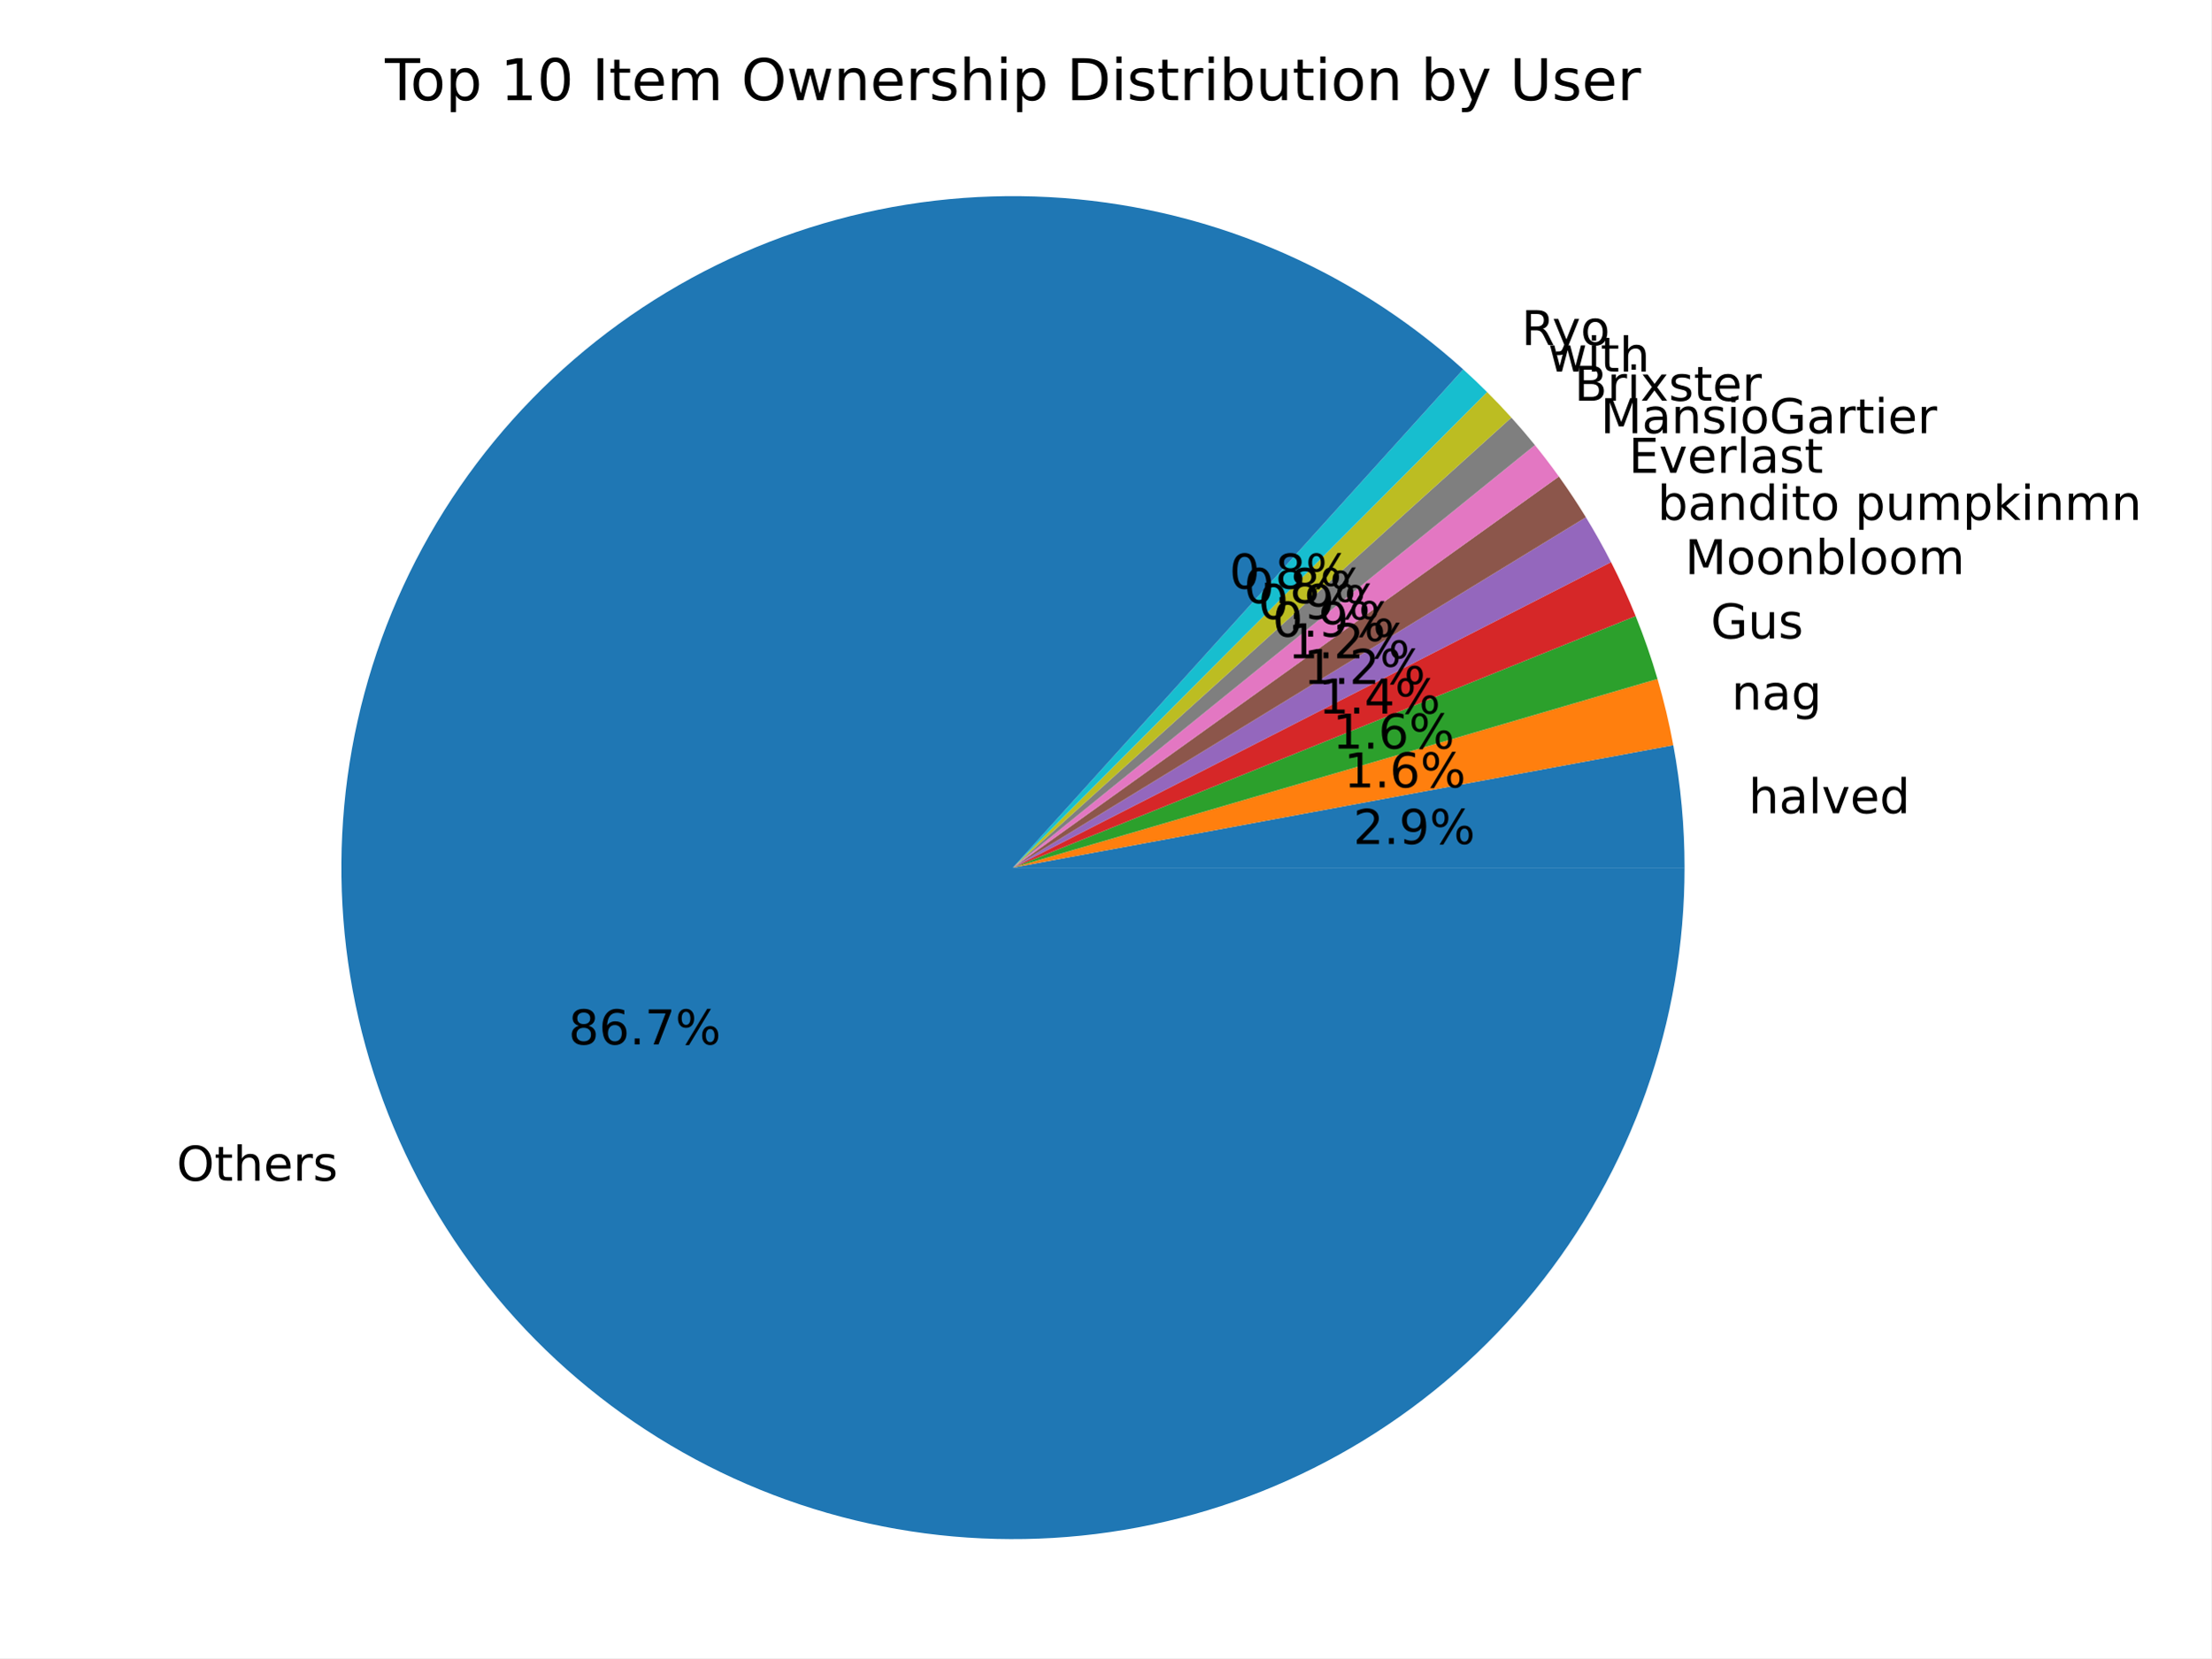
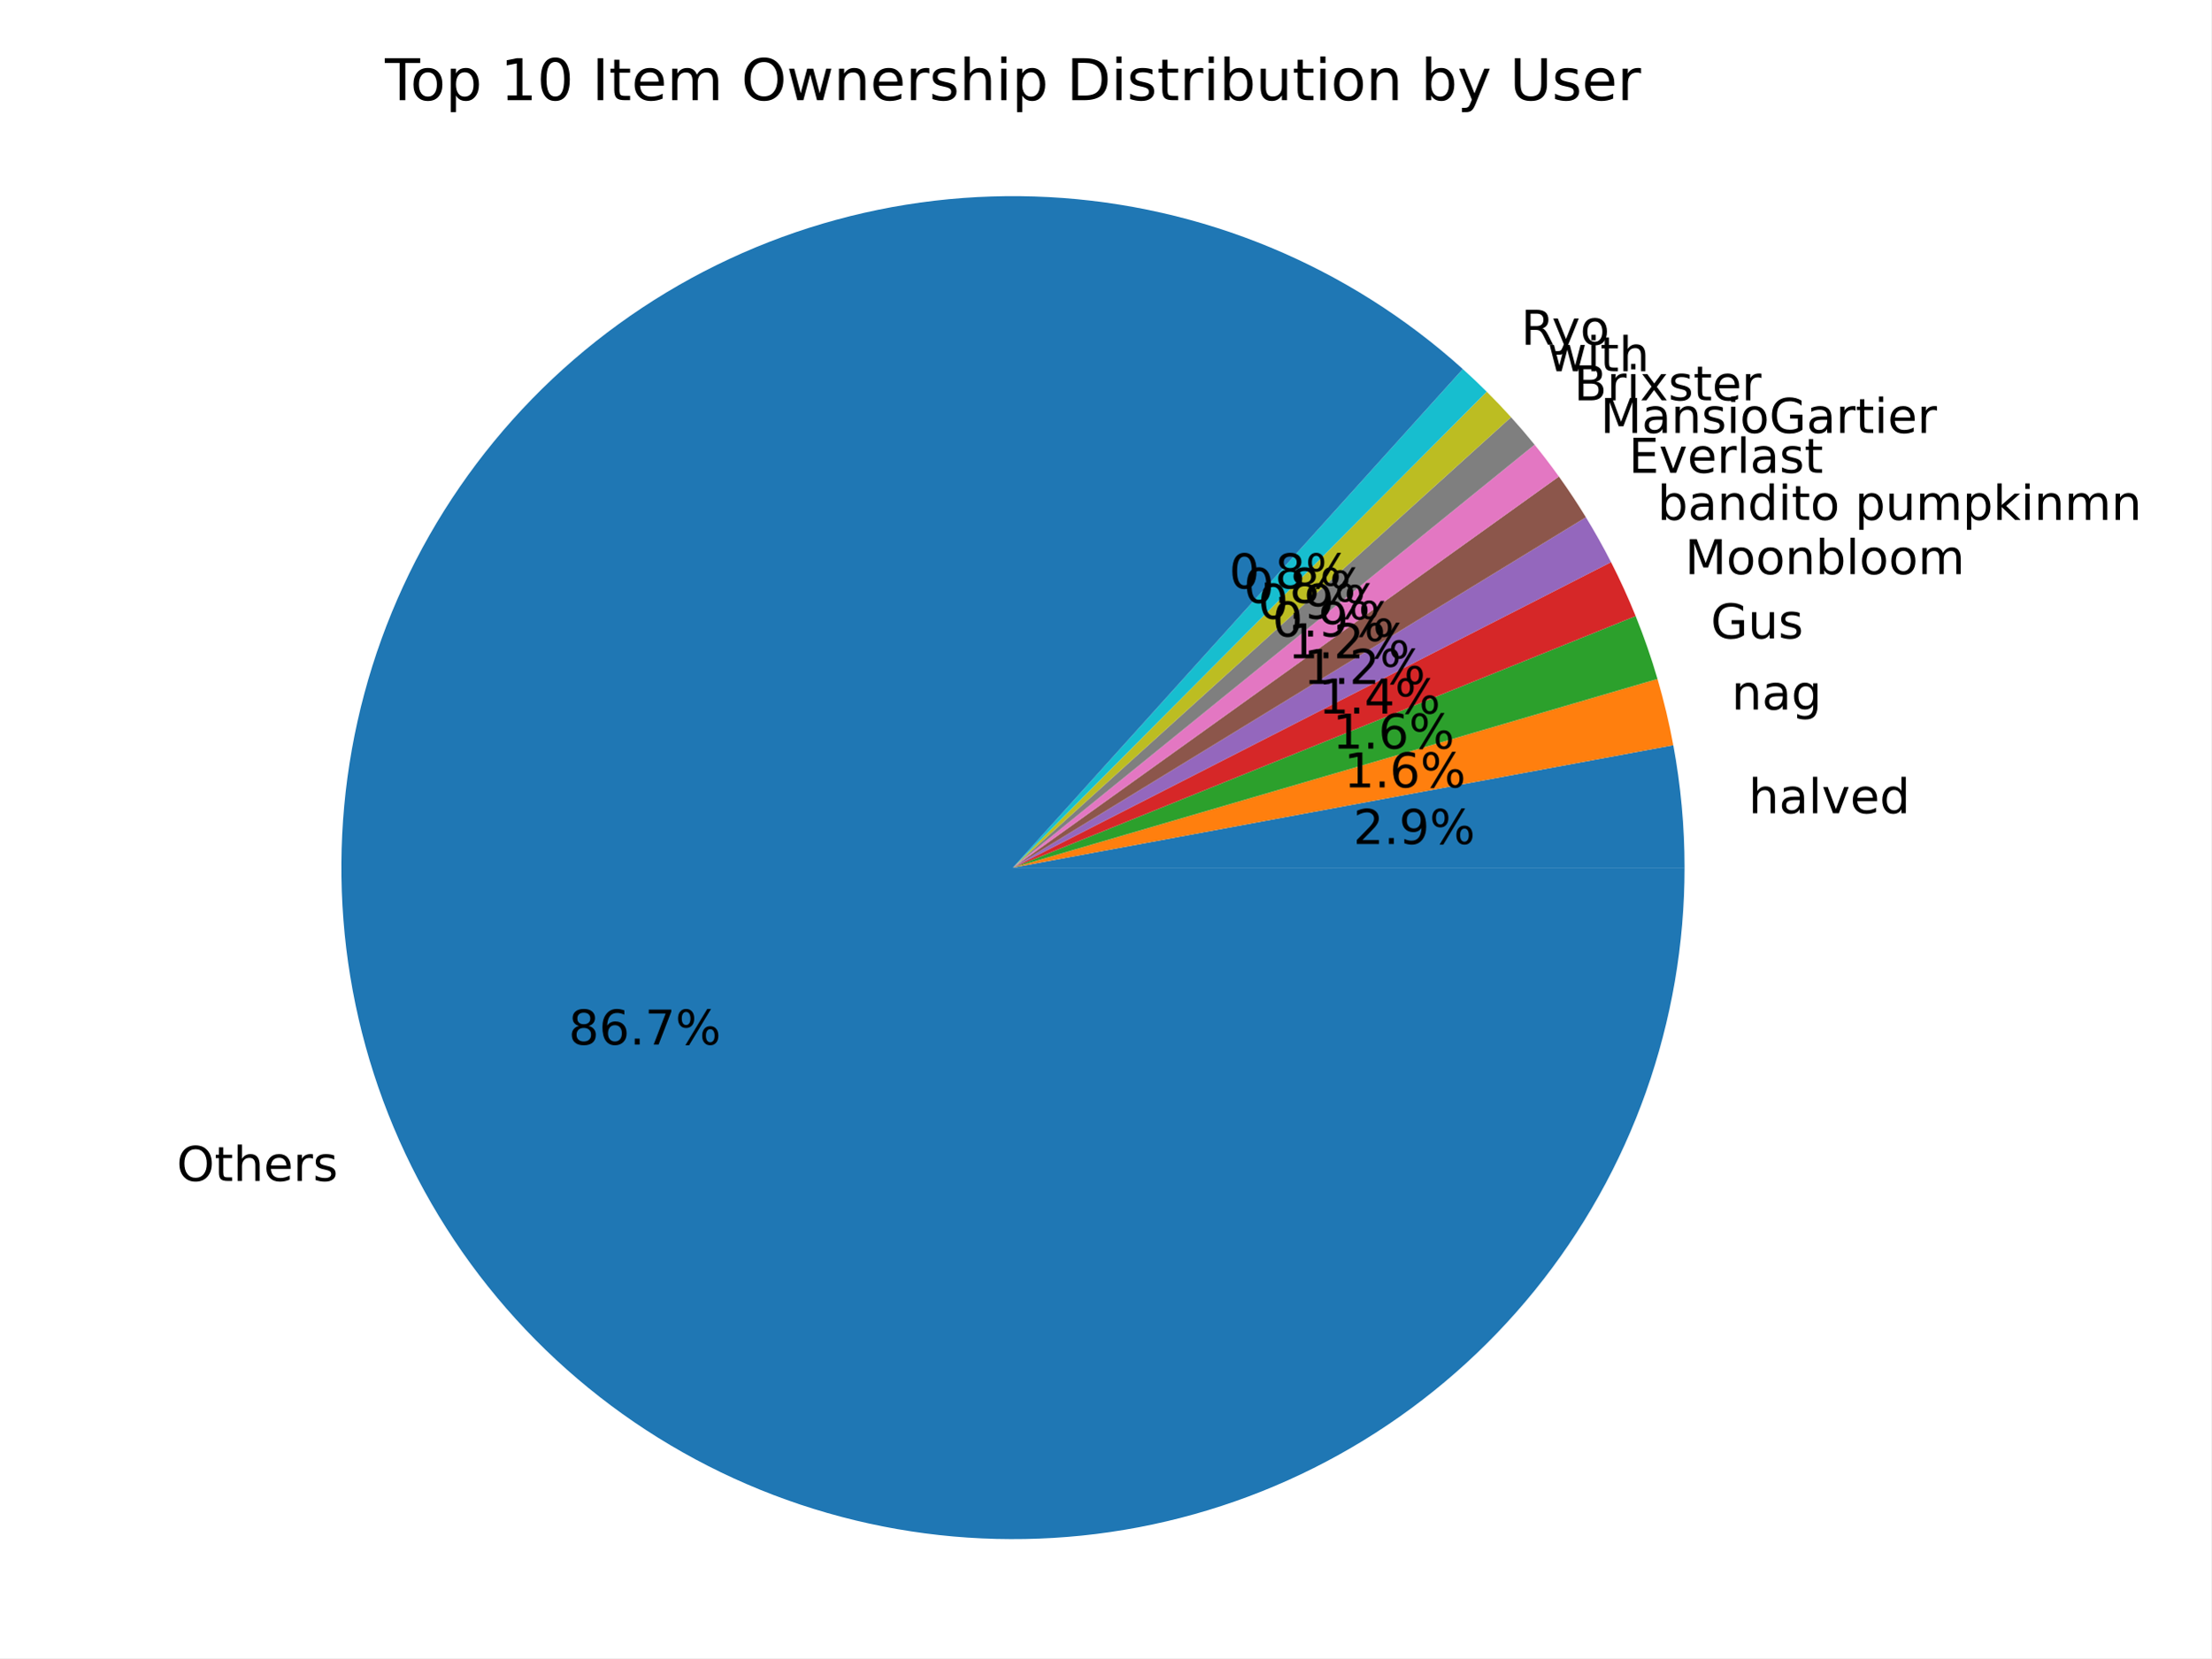
<svg xmlns="http://www.w3.org/2000/svg" xmlns:xlink="http://www.w3.org/1999/xlink" width="460.8pt" height="345.6pt" viewBox="0 0 460.8 345.6" version="1.1">
  <defs>
    <style type="text/css">*{stroke-linejoin: round; stroke-linecap: butt}</style>
  </defs>
  <g id="figure_1">
    <g id="patch_1">
      <path d="M 0 345.6  L 460.8 345.6  L 460.8 0  L 0 0  z " style="fill: #ffffff" />
    </g>
    <g id="axes_1">
      <g id="patch_2">
        <path d="M 351.068 180.84  C 351.068 176.562 350.872 172.286 350.48 168.026  C 350.088 163.766 349.501 159.527 348.721 155.32  L 211.104 180.84  z " style="fill: #1f77b4" />
      </g>
      <g id="patch_3">
        <path d="M 348.721 155.32  C 348.29 152.992 347.799 150.676 347.25 148.373  C 346.701 146.07 346.093 143.781 345.428 141.509  L 211.104 180.84  z " style="fill: #ff7f0e" />
      </g>
      <g id="patch_4">
        <path d="M 345.428 141.509  C 344.777 139.288 344.072 137.083 343.312 134.896  C 342.552 132.71 341.738 130.542 340.871 128.396  L 211.104 180.84  z " style="fill: #2ca02c" />
      </g>
      <g id="patch_5">
        <path d="M 340.871 128.396  C 340.099 126.487 339.286 124.595 338.43 122.721  C 337.575 120.847 336.679 118.993 335.742 117.159  L 211.104 180.84  z " style="fill: #d62728" />
      </g>
      <g id="patch_6">
        <path d="M 335.742 117.159  C 334.929 115.568 334.086 113.993 333.212 112.434  C 332.339 110.875 331.436 109.334 330.504 107.809  L 211.104 180.84  z " style="fill: #9467bd" />
      </g>
      <g id="patch_7">
        <path d="M 330.504 107.809  C 329.618 106.36 328.705 104.928 327.767 103.512  C 326.828 102.096 325.864 100.697 324.875 99.317  L 211.104 180.84  z " style="fill: #8c564b" />
      </g>
      <g id="patch_8">
-         <path d="M 324.875 99.317  C 324.075 98.201 323.259 97.096 322.427 96.004  C 321.594 94.912 320.746 93.833 319.882 92.766  L 211.104 180.84  z " style="fill: #e377c2" />
+         <path d="M 324.875 99.317  C 324.065 98.186 323.238 97.068 322.395 95.962  C 321.551 94.857 320.692 93.764 319.816 92.684  L 211.104 180.84  z " style="fill: #e377c2" />
      </g>
      <g id="patch_9">
-         <path d="M 319.882 92.766  C 319.09 91.787 318.285 90.82 317.467 89.864  C 316.649 88.907 315.818 87.962 314.975 87.028  L 211.104 180.84  z " style="fill: #7f7f7f" />
+         <path d="M 319.816 92.684  C 319.023 91.706 318.217 90.739 317.399 89.783  C 316.58 88.828 315.748 87.883 314.904 86.95  L 211.104 180.84  z " style="fill: #7f7f7f" />
      </g>
      <g id="patch_10">
-         <path d="M 314.975 87.028  C 314.155 86.12 313.323 85.223 312.479 84.337  C 311.636 83.451 310.781 82.576 309.914 81.712  L 211.104 180.84  z " style="fill: #bcbd22" />
+         <path d="M 314.904 86.95  C 314.083 86.042 313.251 85.146 312.407 84.26  C 311.562 83.375 310.707 82.501 309.84 81.638  L 211.104 180.84  z " style="fill: #bcbd22" />
      </g>
      <g id="patch_11">
-         <path d="M 309.914 81.712  C 309.104 80.904 308.284 80.107 307.454 79.319  C 306.624 78.532 305.785 77.754 304.936 76.987  L 211.104 180.84  z " style="fill: #17becf" />
+         <path d="M 309.84 81.638  C 309.029 80.831 308.208 80.033 307.377 79.246  C 306.547 78.459 305.707 77.683 304.857 76.916  L 211.104 180.84  z " style="fill: #17becf" />
      </g>
      <g id="patch_12">
-         <path d="M 304.936 76.987  C 293.122 66.313 279.573 57.733 264.873 51.617  C 250.173 45.5 234.537 41.936 218.638 41.079  C 202.74 40.222 186.811 42.084 171.539 46.585  C 156.267 51.086 141.874 58.16 128.981 67.502  C 116.088 76.844 104.883 88.317 95.85 101.428  C 86.816 114.539 80.086 129.096 75.948 144.47  C 71.811 159.845 70.327 175.813 71.561 191.687  C 72.795 207.561 76.729 223.108 83.192 237.659  C 89.656 252.21 98.555 265.551 109.506 277.109  C 120.457 288.666 133.3 298.27 147.482 305.508  C 161.663 312.745 176.977 317.51 192.761 319.596  C 208.545 321.683 224.57 321.061 240.146 317.758  C 255.721 314.454 270.618 308.517 284.197 300.202  C 297.775 291.887 309.835 281.316 319.857 268.945  C 329.88 256.574 337.718 242.583 343.035 227.575  C 348.351 212.567 351.068 196.762 351.068 180.84  L 211.104 180.84  z " style="fill: #1f77b4" />
+         <path d="M 304.857 76.916  C 293.037 66.253 279.484 57.684 264.782 51.578  C 250.079 45.473 234.443 41.921 218.546 41.074  C 202.649 40.228 186.724 42.1 171.456 46.609  C 156.189 51.119 141.802 58.2 128.917 67.548  C 116.031 76.896 104.834 88.374 95.808 101.488  C 86.783 114.602 80.061 129.16 75.931 144.534  C 71.802 159.908 70.325 175.875 71.566 191.746  C 72.806 207.617 76.746 223.161 83.214 237.707  C 89.682 252.253 98.584 265.59 109.538 277.142  C 120.491 288.694 133.336 298.293 147.517 305.526  C 161.699 312.758 177.011 317.518 192.794 319.601  C 208.576 321.683 224.599 321.058 240.171 317.752  C 255.744 314.446 270.638 308.507 284.213 300.192  C 297.788 291.876 309.846 281.305 319.866 268.935  C 329.886 256.564 337.722 242.575 343.037 227.569  C 348.352 212.563 351.068 196.759 351.068 180.84  L 211.104 180.84  z " style="fill: #1f77b4" />
      </g>
      <g id="matplotlib.axis_1" />
      <g id="matplotlib.axis_2" />
      <g id="text_1">
        <g transform="translate(364.4175 169.5043) scale(0.1 -0.1)">
          <defs>
            <path id="DejaVuSans-68" d="M 3513 2113  L 3513 0  L 2938 0  L 2938 2094  Q 2938 2591 2744 2837  Q 2550 3084 2163 3084  Q 1697 3084 1428 2787  Q 1159 2491 1159 1978  L 1159 0  L 581 0  L 581 4863  L 1159 4863  L 1159 2956  Q 1366 3272 1645 3428  Q 1925 3584 2291 3584  Q 2894 3584 3203 3211  Q 3513 2838 3513 2113  z " transform="scale(0.015625)" />
            <path id="DejaVuSans-61" d="M 2194 1759  Q 1497 1759 1228 1600  Q 959 1441 959 1056  Q 959 750 1161 570  Q 1363 391 1709 391  Q 2188 391 2477 730  Q 2766 1069 2766 1631  L 2766 1759  L 2194 1759  z M 3341 1997  L 3341 0  L 2766 0  L 2766 531  Q 2569 213 2275 61  Q 1981 -91 1556 -91  Q 1019 -91 701 211  Q 384 513 384 1019  Q 384 1609 779 1909  Q 1175 2209 1959 2209  L 2766 2209  L 2766 2266  Q 2766 2663 2505 2880  Q 2244 3097 1772 3097  Q 1472 3097 1187 3025  Q 903 2953 641 2809  L 641 3341  Q 956 3463 1253 3523  Q 1550 3584 1831 3584  Q 2591 3584 2966 3190  Q 3341 2797 3341 1997  z " transform="scale(0.015625)" />
            <path id="DejaVuSans-6c" d="M 603 4863  L 1178 4863  L 1178 0  L 603 0  L 603 4863  z " transform="scale(0.015625)" />
            <path id="DejaVuSans-76" d="M 191 3500  L 800 3500  L 1894 563  L 2988 3500  L 3597 3500  L 2284 0  L 1503 0  L 191 3500  z " transform="scale(0.015625)" />
            <path id="DejaVuSans-65" d="M 3597 1894  L 3597 1613  L 953 1613  Q 991 1019 1311 708  Q 1631 397 2203 397  Q 2534 397 2845 478  Q 3156 559 3463 722  L 3463 178  Q 3153 47 2828 -22  Q 2503 -91 2169 -91  Q 1331 -91 842 396  Q 353 884 353 1716  Q 353 2575 817 3079  Q 1281 3584 2069 3584  Q 2775 3584 3186 3129  Q 3597 2675 3597 1894  z M 3022 2063  Q 3016 2534 2758 2815  Q 2500 3097 2075 3097  Q 1594 3097 1305 2825  Q 1016 2553 972 2059  L 3022 2063  z " transform="scale(0.015625)" />
            <path id="DejaVuSans-64" d="M 2906 2969  L 2906 4863  L 3481 4863  L 3481 0  L 2906 0  L 2906 525  Q 2725 213 2448 61  Q 2172 -91 1784 -91  Q 1150 -91 751 415  Q 353 922 353 1747  Q 353 2572 751 3078  Q 1150 3584 1784 3584  Q 2172 3584 2448 3432  Q 2725 3281 2906 2969  z M 947 1747  Q 947 1113 1208 752  Q 1469 391 1925 391  Q 2381 391 2643 752  Q 2906 1113 2906 1747  Q 2906 2381 2643 2742  Q 2381 3103 1925 3103  Q 1469 3103 1208 2742  Q 947 2381 947 1747  z " transform="scale(0.015625)" />
          </defs>
          <use xlink:href="#DejaVuSans-68" />
          <use xlink:href="#DejaVuSans-61" x="63.379" />
          <use xlink:href="#DejaVuSans-6c" x="124.658" />
          <use xlink:href="#DejaVuSans-76" x="152.441" />
          <use xlink:href="#DejaVuSans-65" x="211.621" />
          <use xlink:href="#DejaVuSans-64" x="273.145" />
        </g>
      </g>
      <g id="text_2">
        <g transform="translate(282.0272 175.9112) scale(0.1 -0.1)">
          <defs>
            <path id="DejaVuSans-32" d="M 1228 531  L 3431 531  L 3431 0  L 469 0  L 469 531  Q 828 903 1448 1529  Q 2069 2156 2228 2338  Q 2531 2678 2651 2914  Q 2772 3150 2772 3378  Q 2772 3750 2511 3984  Q 2250 4219 1831 4219  Q 1534 4219 1204 4116  Q 875 4013 500 3803  L 500 4441  Q 881 4594 1212 4672  Q 1544 4750 1819 4750  Q 2544 4750 2975 4387  Q 3406 4025 3406 3419  Q 3406 3131 3298 2873  Q 3191 2616 2906 2266  Q 2828 2175 2409 1742  Q 1991 1309 1228 531  z " transform="scale(0.015625)" />
            <path id="DejaVuSans-2e" d="M 684 794  L 1344 794  L 1344 0  L 684 0  L 684 794  z " transform="scale(0.015625)" />
            <path id="DejaVuSans-39" d="M 703 97  L 703 672  Q 941 559 1184 500  Q 1428 441 1663 441  Q 2288 441 2617 861  Q 2947 1281 2994 2138  Q 2813 1869 2534 1725  Q 2256 1581 1919 1581  Q 1219 1581 811 2004  Q 403 2428 403 3163  Q 403 3881 828 4315  Q 1253 4750 1959 4750  Q 2769 4750 3195 4129  Q 3622 3509 3622 2328  Q 3622 1225 3098 567  Q 2575 -91 1691 -91  Q 1453 -91 1209 -44  Q 966 3 703 97  z M 1959 2075  Q 2384 2075 2632 2365  Q 2881 2656 2881 3163  Q 2881 3666 2632 3958  Q 2384 4250 1959 4250  Q 1534 4250 1286 3958  Q 1038 3666 1038 3163  Q 1038 2656 1286 2365  Q 1534 2075 1959 2075  z " transform="scale(0.015625)" />
            <path id="DejaVuSans-25" d="M 4653 2053  Q 4381 2053 4226 1822  Q 4072 1591 4072 1178  Q 4072 772 4226 539  Q 4381 306 4653 306  Q 4919 306 5073 539  Q 5228 772 5228 1178  Q 5228 1588 5073 1820  Q 4919 2053 4653 2053  z M 4653 2450  Q 5147 2450 5437 2106  Q 5728 1763 5728 1178  Q 5728 594 5436 251  Q 5144 -91 4653 -91  Q 4153 -91 3862 251  Q 3572 594 3572 1178  Q 3572 1766 3864 2108  Q 4156 2450 4653 2450  z M 1428 4353  Q 1159 4353 1004 4120  Q 850 3888 850 3481  Q 850 3069 1003 2837  Q 1156 2606 1428 2606  Q 1700 2606 1854 2837  Q 2009 3069 2009 3481  Q 2009 3884 1853 4118  Q 1697 4353 1428 4353  z M 4250 4750  L 4750 4750  L 1831 -91  L 1331 -91  L 4250 4750  z M 1428 4750  Q 1922 4750 2215 4408  Q 2509 4066 2509 3481  Q 2509 2891 2217 2550  Q 1925 2209 1428 2209  Q 931 2209 642 2551  Q 353 2894 353 3481  Q 353 4063 643 4406  Q 934 4750 1428 4750  z " transform="scale(0.015625)" />
          </defs>
          <use xlink:href="#DejaVuSans-32" />
          <use xlink:href="#DejaVuSans-2e" x="63.623" />
          <use xlink:href="#DejaVuSans-39" x="95.41" />
          <use xlink:href="#DejaVuSans-25" x="159.033" />
        </g>
      </g>
      <g id="text_3">
        <g transform="translate(360.8645 147.8855) scale(0.1 -0.1)">
          <defs>
            <path id="DejaVuSans-6e" d="M 3513 2113  L 3513 0  L 2938 0  L 2938 2094  Q 2938 2591 2744 2837  Q 2550 3084 2163 3084  Q 1697 3084 1428 2787  Q 1159 2491 1159 1978  L 1159 0  L 581 0  L 581 3500  L 1159 3500  L 1159 2956  Q 1366 3272 1645 3428  Q 1925 3584 2291 3584  Q 2894 3584 3203 3211  Q 3513 2838 3513 2113  z " transform="scale(0.015625)" />
            <path id="DejaVuSans-67" d="M 2906 1791  Q 2906 2416 2648 2759  Q 2391 3103 1925 3103  Q 1463 3103 1205 2759  Q 947 2416 947 1791  Q 947 1169 1205 825  Q 1463 481 1925 481  Q 2391 481 2648 825  Q 2906 1169 2906 1791  z M 3481 434  Q 3481 -459 3084 -895  Q 2688 -1331 1869 -1331  Q 1566 -1331 1297 -1286  Q 1028 -1241 775 -1147  L 775 -588  Q 1028 -725 1275 -790  Q 1522 -856 1778 -856  Q 2344 -856 2625 -561  Q 2906 -266 2906 331  L 2906 616  Q 2728 306 2450 153  Q 2172 0 1784 0  Q 1141 0 747 490  Q 353 981 353 1791  Q 353 2603 747 3093  Q 1141 3584 1784 3584  Q 2172 3584 2450 3431  Q 2728 3278 2906 2969  L 2906 3500  L 3481 3500  L 3481 434  z " transform="scale(0.015625)" />
          </defs>
          <use xlink:href="#DejaVuSans-6e" />
          <use xlink:href="#DejaVuSans-61" x="63.379" />
          <use xlink:href="#DejaVuSans-67" x="124.658" />
        </g>
      </g>
      <g id="text_4">
        <g transform="translate(280.0892 164.1191) scale(0.1 -0.1)">
          <defs>
            <path id="DejaVuSans-31" d="M 794 531  L 1825 531  L 1825 4091  L 703 3866  L 703 4441  L 1819 4666  L 2450 4666  L 2450 531  L 3481 531  L 3481 0  L 794 0  L 794 531  z " transform="scale(0.015625)" />
            <path id="DejaVuSans-36" d="M 2113 2584  Q 1688 2584 1439 2293  Q 1191 2003 1191 1497  Q 1191 994 1439 701  Q 1688 409 2113 409  Q 2538 409 2786 701  Q 3034 994 3034 1497  Q 3034 2003 2786 2293  Q 2538 2584 2113 2584  z M 3366 4563  L 3366 3988  Q 3128 4100 2886 4159  Q 2644 4219 2406 4219  Q 1781 4219 1451 3797  Q 1122 3375 1075 2522  Q 1259 2794 1537 2939  Q 1816 3084 2150 3084  Q 2853 3084 3261 2657  Q 3669 2231 3669 1497  Q 3669 778 3244 343  Q 2819 -91 2113 -91  Q 1303 -91 875 529  Q 447 1150 447 2328  Q 447 3434 972 4092  Q 1497 4750 2381 4750  Q 2619 4750 2861 4703  Q 3103 4656 3366 4563  z " transform="scale(0.015625)" />
          </defs>
          <use xlink:href="#DejaVuSans-31" />
          <use xlink:href="#DejaVuSans-2e" x="63.623" />
          <use xlink:href="#DejaVuSans-36" x="95.41" />
          <use xlink:href="#DejaVuSans-25" x="159.033" />
        </g>
      </g>
      <g id="text_5">
        <g transform="translate(356.5329 133.0611) scale(0.1 -0.1)">
          <defs>
            <path id="DejaVuSans-47" d="M 3809 666  L 3809 1919  L 2778 1919  L 2778 2438  L 4434 2438  L 4434 434  Q 4069 175 3628 42  Q 3188 -91 2688 -91  Q 1594 -91 976 548  Q 359 1188 359 2328  Q 359 3472 976 4111  Q 1594 4750 2688 4750  Q 3144 4750 3555 4637  Q 3966 4525 4313 4306  L 4313 3634  Q 3963 3931 3569 4081  Q 3175 4231 2741 4231  Q 1884 4231 1454 3753  Q 1025 3275 1025 2328  Q 1025 1384 1454 906  Q 1884 428 2741 428  Q 3075 428 3337 486  Q 3600 544 3809 666  z " transform="scale(0.015625)" />
            <path id="DejaVuSans-75" d="M 544 1381  L 544 3500  L 1119 3500  L 1119 1403  Q 1119 906 1312 657  Q 1506 409 1894 409  Q 2359 409 2629 706  Q 2900 1003 2900 1516  L 2900 3500  L 3475 3500  L 3475 0  L 2900 0  L 2900 538  Q 2691 219 2414 64  Q 2138 -91 1772 -91  Q 1169 -91 856 284  Q 544 659 544 1381  z M 1991 3584  L 1991 3584  z " transform="scale(0.015625)" />
            <path id="DejaVuSans-73" d="M 2834 3397  L 2834 2853  Q 2591 2978 2328 3040  Q 2066 3103 1784 3103  Q 1356 3103 1142 2972  Q 928 2841 928 2578  Q 928 2378 1081 2264  Q 1234 2150 1697 2047  L 1894 2003  Q 2506 1872 2764 1633  Q 3022 1394 3022 966  Q 3022 478 2636 193  Q 2250 -91 1575 -91  Q 1294 -91 989 -36  Q 684 19 347 128  L 347 722  Q 666 556 975 473  Q 1284 391 1588 391  Q 1994 391 2212 530  Q 2431 669 2431 922  Q 2431 1156 2273 1281  Q 2116 1406 1581 1522  L 1381 1569  Q 847 1681 609 1914  Q 372 2147 372 2553  Q 372 3047 722 3315  Q 1072 3584 1716 3584  Q 2034 3584 2315 3537  Q 2597 3491 2834 3397  z " transform="scale(0.015625)" />
          </defs>
          <use xlink:href="#DejaVuSans-47" />
          <use xlink:href="#DejaVuSans-75" x="77.49" />
          <use xlink:href="#DejaVuSans-73" x="140.869" />
        </g>
      </g>
      <g id="text_6">
        <g transform="translate(277.7265 156.033) scale(0.1 -0.1)">
          <use xlink:href="#DejaVuSans-31" />
          <use xlink:href="#DejaVuSans-2e" x="63.623" />
          <use xlink:href="#DejaVuSans-36" x="95.41" />
          <use xlink:href="#DejaVuSans-25" x="159.033" />
        </g>
      </g>
      <g id="text_7">
        <g transform="translate(351.163 119.6685) scale(0.1 -0.1)">
          <defs>
            <path id="DejaVuSans-4d" d="M 628 4666  L 1569 4666  L 2759 1491  L 3956 4666  L 4897 4666  L 4897 0  L 4281 0  L 4281 4097  L 3078 897  L 2444 897  L 1241 4097  L 1241 0  L 628 0  L 628 4666  z " transform="scale(0.015625)" />
            <path id="DejaVuSans-6f" d="M 1959 3097  Q 1497 3097 1228 2736  Q 959 2375 959 1747  Q 959 1119 1226 758  Q 1494 397 1959 397  Q 2419 397 2687 759  Q 2956 1122 2956 1747  Q 2956 2369 2687 2733  Q 2419 3097 1959 3097  z M 1959 3584  Q 2709 3584 3137 3096  Q 3566 2609 3566 1747  Q 3566 888 3137 398  Q 2709 -91 1959 -91  Q 1206 -91 779 398  Q 353 888 353 1747  Q 353 2609 779 3096  Q 1206 3584 1959 3584  z " transform="scale(0.015625)" />
            <path id="DejaVuSans-62" d="M 3116 1747  Q 3116 2381 2855 2742  Q 2594 3103 2138 3103  Q 1681 3103 1420 2742  Q 1159 2381 1159 1747  Q 1159 1113 1420 752  Q 1681 391 2138 391  Q 2594 391 2855 752  Q 3116 1113 3116 1747  z M 1159 2969  Q 1341 3281 1617 3432  Q 1894 3584 2278 3584  Q 2916 3584 3314 3078  Q 3713 2572 3713 1747  Q 3713 922 3314 415  Q 2916 -91 2278 -91  Q 1894 -91 1617 61  Q 1341 213 1159 525  L 1159 0  L 581 0  L 581 4863  L 1159 4863  L 1159 2969  z " transform="scale(0.015625)" />
            <path id="DejaVuSans-6d" d="M 3328 2828  Q 3544 3216 3844 3400  Q 4144 3584 4550 3584  Q 5097 3584 5394 3201  Q 5691 2819 5691 2113  L 5691 0  L 5113 0  L 5113 2094  Q 5113 2597 4934 2840  Q 4756 3084 4391 3084  Q 3944 3084 3684 2787  Q 3425 2491 3425 1978  L 3425 0  L 2847 0  L 2847 2094  Q 2847 2600 2669 2842  Q 2491 3084 2119 3084  Q 1678 3084 1418 2786  Q 1159 2488 1159 1978  L 1159 0  L 581 0  L 581 3500  L 1159 3500  L 1159 2956  Q 1356 3278 1631 3431  Q 1906 3584 2284 3584  Q 2666 3584 2933 3390  Q 3200 3197 3328 2828  z " transform="scale(0.015625)" />
          </defs>
          <use xlink:href="#DejaVuSans-4d" />
          <use xlink:href="#DejaVuSans-6f" x="86.279" />
          <use xlink:href="#DejaVuSans-6f" x="147.461" />
          <use xlink:href="#DejaVuSans-6e" x="208.643" />
          <use xlink:href="#DejaVuSans-62" x="272.021" />
          <use xlink:href="#DejaVuSans-6c" x="335.498" />
          <use xlink:href="#DejaVuSans-6f" x="363.281" />
          <use xlink:href="#DejaVuSans-6f" x="424.463" />
          <use xlink:href="#DejaVuSans-6d" x="485.645" />
        </g>
      </g>
      <g id="text_8">
        <g transform="translate(274.7975 148.728) scale(0.1 -0.1)">
          <defs>
            <path id="DejaVuSans-34" d="M 2419 4116  L 825 1625  L 2419 1625  L 2419 4116  z M 2253 4666  L 3047 4666  L 3047 1625  L 3713 1625  L 3713 1100  L 3047 1100  L 3047 0  L 2419 0  L 2419 1100  L 313 1100  L 313 1709  L 2253 4666  z " transform="scale(0.015625)" />
          </defs>
          <use xlink:href="#DejaVuSans-31" />
          <use xlink:href="#DejaVuSans-2e" x="63.623" />
          <use xlink:href="#DejaVuSans-34" x="95.41" />
          <use xlink:href="#DejaVuSans-25" x="159.033" />
        </g>
      </g>
      <g id="text_9">
        <g transform="translate(345.4232 108.3529) scale(0.1 -0.1)">
          <defs>
            <path id="DejaVuSans-69" d="M 603 3500  L 1178 3500  L 1178 0  L 603 0  L 603 3500  z M 603 4863  L 1178 4863  L 1178 4134  L 603 4134  L 603 4863  z " transform="scale(0.015625)" />
            <path id="DejaVuSans-74" d="M 1172 4494  L 1172 3500  L 2356 3500  L 2356 3053  L 1172 3053  L 1172 1153  Q 1172 725 1289 603  Q 1406 481 1766 481  L 2356 481  L 2356 0  L 1766 0  Q 1100 0 847 248  Q 594 497 594 1153  L 594 3053  L 172 3053  L 172 3500  L 594 3500  L 594 4494  L 1172 4494  z " transform="scale(0.015625)" />
            <path id="DejaVuSans-20" transform="scale(0.015625)" />
            <path id="DejaVuSans-70" d="M 1159 525  L 1159 -1331  L 581 -1331  L 581 3500  L 1159 3500  L 1159 2969  Q 1341 3281 1617 3432  Q 1894 3584 2278 3584  Q 2916 3584 3314 3078  Q 3713 2572 3713 1747  Q 3713 922 3314 415  Q 2916 -91 2278 -91  Q 1894 -91 1617 61  Q 1341 213 1159 525  z M 3116 1747  Q 3116 2381 2855 2742  Q 2594 3103 2138 3103  Q 1681 3103 1420 2742  Q 1159 2381 1159 1747  Q 1159 1113 1420 752  Q 1681 391 2138 391  Q 2594 391 2855 752  Q 3116 1113 3116 1747  z " transform="scale(0.015625)" />
            <path id="DejaVuSans-6b" d="M 581 4863  L 1159 4863  L 1159 1991  L 2875 3500  L 3609 3500  L 1753 1863  L 3688 0  L 2938 0  L 1159 1709  L 1159 0  L 581 0  L 581 4863  z " transform="scale(0.015625)" />
          </defs>
          <use xlink:href="#DejaVuSans-62" />
          <use xlink:href="#DejaVuSans-61" x="63.477" />
          <use xlink:href="#DejaVuSans-6e" x="124.756" />
          <use xlink:href="#DejaVuSans-64" x="188.135" />
          <use xlink:href="#DejaVuSans-69" x="251.611" />
          <use xlink:href="#DejaVuSans-74" x="279.395" />
          <use xlink:href="#DejaVuSans-6f" x="318.604" />
          <use xlink:href="#DejaVuSans-20" x="379.785" />
          <use xlink:href="#DejaVuSans-70" x="411.572" />
          <use xlink:href="#DejaVuSans-75" x="475.049" />
          <use xlink:href="#DejaVuSans-6d" x="538.428" />
          <use xlink:href="#DejaVuSans-70" x="635.84" />
          <use xlink:href="#DejaVuSans-6b" x="699.316" />
          <use xlink:href="#DejaVuSans-69" x="757.227" />
          <use xlink:href="#DejaVuSans-6e" x="785.01" />
          <use xlink:href="#DejaVuSans-6d" x="848.389" />
          <use xlink:href="#DejaVuSans-6e" x="945.801" />
        </g>
      </g>
      <g id="text_10">
        <g transform="translate(271.6667 142.5558) scale(0.1 -0.1)">
          <use xlink:href="#DejaVuSans-31" />
          <use xlink:href="#DejaVuSans-2e" x="63.623" />
          <use xlink:href="#DejaVuSans-32" x="95.41" />
          <use xlink:href="#DejaVuSans-25" x="159.033" />
        </g>
      </g>
      <g id="text_11">
-         <g transform="translate(339.4329 98.53829) scale(0.1 -0.1)">
+         <g transform="translate(339.4329 98.53828) scale(0.1 -0.1)">
          <defs>
            <path id="DejaVuSans-45" d="M 628 4666  L 3578 4666  L 3578 4134  L 1259 4134  L 1259 2753  L 3481 2753  L 3481 2222  L 1259 2222  L 1259 531  L 3634 531  L 3634 0  L 628 0  L 628 4666  z " transform="scale(0.015625)" />
            <path id="DejaVuSans-72" d="M 2631 2963  Q 2534 3019 2420 3045  Q 2306 3072 2169 3072  Q 1681 3072 1420 2755  Q 1159 2438 1159 1844  L 1159 0  L 581 0  L 581 3500  L 1159 3500  L 1159 2956  Q 1341 3275 1631 3429  Q 1922 3584 2338 3584  Q 2397 3584 2469 3576  Q 2541 3569 2628 3553  L 2631 2963  z " transform="scale(0.015625)" />
          </defs>
          <use xlink:href="#DejaVuSans-45" />
          <use xlink:href="#DejaVuSans-76" x="63.184" />
          <use xlink:href="#DejaVuSans-65" x="122.363" />
          <use xlink:href="#DejaVuSans-72" x="183.887" />
          <use xlink:href="#DejaVuSans-6c" x="225" />
          <use xlink:href="#DejaVuSans-61" x="252.783" />
          <use xlink:href="#DejaVuSans-73" x="314.062" />
          <use xlink:href="#DejaVuSans-74" x="366.162" />
        </g>
      </g>
      <g id="text_12">
        <g transform="translate(268.3992 137.2024) scale(0.1 -0.1)">
          <use xlink:href="#DejaVuSans-31" />
          <use xlink:href="#DejaVuSans-2e" x="63.623" />
          <use xlink:href="#DejaVuSans-32" x="95.41" />
          <use xlink:href="#DejaVuSans-25" x="159.033" />
        </g>
      </g>
      <g id="text_13">
-         <g transform="translate(333.5589 90.28013) scale(0.1 -0.1)">
+         <g transform="translate(333.5237 90.23393) scale(0.1 -0.1)">
          <use xlink:href="#DejaVuSans-4d" />
          <use xlink:href="#DejaVuSans-61" x="86.279" />
          <use xlink:href="#DejaVuSans-6e" x="147.559" />
          <use xlink:href="#DejaVuSans-73" x="210.938" />
          <use xlink:href="#DejaVuSans-69" x="263.037" />
          <use xlink:href="#DejaVuSans-6f" x="290.82" />
          <use xlink:href="#DejaVuSans-47" x="352.002" />
          <use xlink:href="#DejaVuSans-61" x="429.492" />
          <use xlink:href="#DejaVuSans-72" x="490.771" />
          <use xlink:href="#DejaVuSans-74" x="531.885" />
          <use xlink:href="#DejaVuSans-69" x="571.094" />
          <use xlink:href="#DejaVuSans-65" x="598.877" />
          <use xlink:href="#DejaVuSans-72" x="660.4" />
        </g>
      </g>
      <g id="text_14">
-         <g transform="translate(265.1953 132.698) scale(0.1 -0.1)">
+         <g transform="translate(265.1761 132.6728) scale(0.1 -0.1)">
          <defs>
            <path id="DejaVuSans-30" d="M 2034 4250  Q 1547 4250 1301 3770  Q 1056 3291 1056 2328  Q 1056 1369 1301 889  Q 1547 409 2034 409  Q 2525 409 2770 889  Q 3016 1369 3016 2328  Q 3016 3291 2770 3770  Q 2525 4250 2034 4250  z M 2034 4750  Q 2819 4750 3233 4129  Q 3647 3509 3647 2328  Q 3647 1150 3233 529  Q 2819 -91 2034 -91  Q 1250 -91 836 529  Q 422 1150 422 2328  Q 422 3509 836 4129  Q 1250 4750 2034 4750  z " transform="scale(0.015625)" />
          </defs>
          <use xlink:href="#DejaVuSans-30" />
          <use xlink:href="#DejaVuSans-2e" x="63.623" />
          <use xlink:href="#DejaVuSans-39" x="95.41" />
          <use xlink:href="#DejaVuSans-25" x="159.033" />
        </g>
      </g>
      <g id="text_15">
-         <g transform="translate(328.1035 83.52536) scale(0.1 -0.1)">
+         <g transform="translate(328.0279 83.4371) scale(0.1 -0.1)">
          <defs>
            <path id="DejaVuSans-42" d="M 1259 2228  L 1259 519  L 2272 519  Q 2781 519 3026 730  Q 3272 941 3272 1375  Q 3272 1813 3026 2020  Q 2781 2228 2272 2228  L 1259 2228  z M 1259 4147  L 1259 2741  L 2194 2741  Q 2656 2741 2882 2914  Q 3109 3088 3109 3444  Q 3109 3797 2882 3972  Q 2656 4147 2194 4147  L 1259 4147  z M 628 4666  L 2241 4666  Q 2963 4666 3353 4366  Q 3744 4066 3744 3513  Q 3744 3084 3544 2831  Q 3344 2578 2956 2516  Q 3422 2416 3680 2098  Q 3938 1781 3938 1306  Q 3938 681 3513 340  Q 3088 0 2303 0  L 628 0  L 628 4666  z " transform="scale(0.015625)" />
            <path id="DejaVuSans-78" d="M 3513 3500  L 2247 1797  L 3578 0  L 2900 0  L 1881 1375  L 863 0  L 184 0  L 1544 1831  L 300 3500  L 978 3500  L 1906 2253  L 2834 3500  L 3513 3500  z " transform="scale(0.015625)" />
          </defs>
          <use xlink:href="#DejaVuSans-42" />
          <use xlink:href="#DejaVuSans-72" x="68.604" />
          <use xlink:href="#DejaVuSans-69" x="109.717" />
          <use xlink:href="#DejaVuSans-78" x="137.5" />
          <use xlink:href="#DejaVuSans-73" x="196.68" />
          <use xlink:href="#DejaVuSans-74" x="248.779" />
          <use xlink:href="#DejaVuSans-65" x="287.988" />
          <use xlink:href="#DejaVuSans-72" x="349.512" />
        </g>
      </g>
      <g id="text_16">
-         <g transform="translate(262.2196 129.0136) scale(0.1 -0.1)">
+         <g transform="translate(262.1784 128.9654) scale(0.1 -0.1)">
          <use xlink:href="#DejaVuSans-30" />
          <use xlink:href="#DejaVuSans-2e" x="63.623" />
          <use xlink:href="#DejaVuSans-39" x="95.41" />
          <use xlink:href="#DejaVuSans-25" x="159.033" />
        </g>
      </g>
      <g id="text_17">
-         <g transform="translate(322.6169 77.44594) scale(0.1 -0.1)">
+         <g transform="translate(322.5368 77.36181) scale(0.1 -0.1)">
          <defs>
            <path id="DejaVuSans-77" d="M 269 3500  L 844 3500  L 1563 769  L 2278 3500  L 2956 3500  L 3675 769  L 4391 3500  L 4966 3500  L 4050 0  L 3372 0  L 2619 2869  L 1863 0  L 1184 0  L 269 3500  z " transform="scale(0.015625)" />
          </defs>
          <use xlink:href="#DejaVuSans-77" />
          <use xlink:href="#DejaVuSans-69" x="81.787" />
          <use xlink:href="#DejaVuSans-74" x="109.57" />
          <use xlink:href="#DejaVuSans-68" x="148.779" />
        </g>
      </g>
      <g id="text_18">
-         <g transform="translate(259.2269 125.6975) scale(0.1 -0.1)">
+         <g transform="translate(259.1832 125.6516) scale(0.1 -0.1)">
          <defs>
            <path id="DejaVuSans-38" d="M 2034 2216  Q 1584 2216 1326 1975  Q 1069 1734 1069 1313  Q 1069 891 1326 650  Q 1584 409 2034 409  Q 2484 409 2743 651  Q 3003 894 3003 1313  Q 3003 1734 2745 1975  Q 2488 2216 2034 2216  z M 1403 2484  Q 997 2584 770 2862  Q 544 3141 544 3541  Q 544 4100 942 4425  Q 1341 4750 2034 4750  Q 2731 4750 3128 4425  Q 3525 4100 3525 3541  Q 3525 3141 3298 2862  Q 3072 2584 2669 2484  Q 3125 2378 3379 2068  Q 3634 1759 3634 1313  Q 3634 634 3220 271  Q 2806 -91 2034 -91  Q 1263 -91 848 271  Q 434 634 434 1313  Q 434 1759 690 2068  Q 947 2378 1403 2484  z M 1172 3481  Q 1172 3119 1398 2916  Q 1625 2713 2034 2713  Q 2441 2713 2670 2916  Q 2900 3119 2900 3481  Q 2900 3844 2670 4047  Q 2441 4250 2034 4250  Q 1625 4250 1398 4047  Q 1172 3844 1172 3481  z " transform="scale(0.015625)" />
          </defs>
          <use xlink:href="#DejaVuSans-30" />
          <use xlink:href="#DejaVuSans-2e" x="63.623" />
          <use xlink:href="#DejaVuSans-38" x="95.41" />
          <use xlink:href="#DejaVuSans-25" x="159.033" />
        </g>
      </g>
      <g id="text_19">
-         <g transform="translate(317.0891 71.92641) scale(0.1 -0.1)">
+         <g transform="translate(317.0048 71.84646) scale(0.1 -0.1)">
          <defs>
            <path id="DejaVuSans-52" d="M 2841 2188  Q 3044 2119 3236 1894  Q 3428 1669 3622 1275  L 4263 0  L 3584 0  L 2988 1197  Q 2756 1666 2539 1819  Q 2322 1972 1947 1972  L 1259 1972  L 1259 0  L 628 0  L 628 4666  L 2053 4666  Q 2853 4666 3247 4331  Q 3641 3997 3641 3322  Q 3641 2881 3436 2590  Q 3231 2300 2841 2188  z M 1259 4147  L 1259 2491  L 2053 2491  Q 2509 2491 2742 2702  Q 2975 2913 2975 3322  Q 2975 3731 2742 3939  Q 2509 4147 2053 4147  L 1259 4147  z " transform="scale(0.015625)" />
            <path id="DejaVuSans-79" d="M 2059 -325  Q 1816 -950 1584 -1140  Q 1353 -1331 966 -1331  L 506 -1331  L 506 -850  L 844 -850  Q 1081 -850 1212 -737  Q 1344 -625 1503 -206  L 1606 56  L 191 3500  L 800 3500  L 1894 763  L 2988 3500  L 3597 3500  L 2059 -325  z " transform="scale(0.015625)" />
          </defs>
          <use xlink:href="#DejaVuSans-52" />
          <use xlink:href="#DejaVuSans-79" x="63.982" />
          <use xlink:href="#DejaVuSans-6f" x="123.162" />
        </g>
      </g>
      <g id="text_20">
-         <g transform="translate(256.2117 122.6869) scale(0.1 -0.1)">
+         <g transform="translate(256.1657 122.6432) scale(0.1 -0.1)">
          <use xlink:href="#DejaVuSans-30" />
          <use xlink:href="#DejaVuSans-2e" x="63.623" />
          <use xlink:href="#DejaVuSans-38" x="95.41" />
          <use xlink:href="#DejaVuSans-25" x="159.033" />
        </g>
      </g>
      <g id="text_21">
-         <g transform="translate(36.79795 246.1003) scale(0.1 -0.1)">
+         <g transform="translate(36.82153 246.1534) scale(0.1 -0.1)">
          <defs>
            <path id="DejaVuSans-4f" d="M 2522 4238  Q 1834 4238 1429 3725  Q 1025 3213 1025 2328  Q 1025 1447 1429 934  Q 1834 422 2522 422  Q 3209 422 3611 934  Q 4013 1447 4013 2328  Q 4013 3213 3611 3725  Q 3209 4238 2522 4238  z M 2522 4750  Q 3503 4750 4090 4092  Q 4678 3434 4678 2328  Q 4678 1225 4090 567  Q 3503 -91 2522 -91  Q 1538 -91 948 565  Q 359 1222 359 2328  Q 359 3434 948 4092  Q 1538 4750 2522 4750  z " transform="scale(0.015625)" />
          </defs>
          <use xlink:href="#DejaVuSans-4f" />
          <use xlink:href="#DejaVuSans-74" x="78.711" />
          <use xlink:href="#DejaVuSans-68" x="117.92" />
          <use xlink:href="#DejaVuSans-65" x="181.299" />
          <use xlink:href="#DejaVuSans-72" x="242.822" />
          <use xlink:href="#DejaVuSans-73" x="283.936" />
        </g>
      </g>
      <g id="text_22">
-         <g transform="translate(118.4734 217.6908) scale(0.1 -0.1)">
+         <g transform="translate(118.4862 217.7197) scale(0.1 -0.1)">
          <defs>
            <path id="DejaVuSans-37" d="M 525 4666  L 3525 4666  L 3525 4397  L 1831 0  L 1172 0  L 2766 4134  L 525 4134  L 525 4666  z " transform="scale(0.015625)" />
          </defs>
          <use xlink:href="#DejaVuSans-38" />
          <use xlink:href="#DejaVuSans-36" x="63.623" />
          <use xlink:href="#DejaVuSans-2e" x="127.246" />
          <use xlink:href="#DejaVuSans-37" x="159.033" />
          <use xlink:href="#DejaVuSans-25" x="222.656" />
        </g>
      </g>
      <g id="text_23">
        <g transform="translate(80.21122 20.88) scale(0.12 -0.12)">
          <defs>
            <path id="DejaVuSans-54" d="M -19 4666  L 3928 4666  L 3928 4134  L 2272 4134  L 2272 0  L 1638 0  L 1638 4134  L -19 4134  L -19 4666  z " transform="scale(0.015625)" />
            <path id="DejaVuSans-49" d="M 628 4666  L 1259 4666  L 1259 0  L 628 0  L 628 4666  z " transform="scale(0.015625)" />
            <path id="DejaVuSans-44" d="M 1259 4147  L 1259 519  L 2022 519  Q 2988 519 3436 956  Q 3884 1394 3884 2338  Q 3884 3275 3436 3711  Q 2988 4147 2022 4147  L 1259 4147  z M 628 4666  L 1925 4666  Q 3281 4666 3915 4102  Q 4550 3538 4550 2338  Q 4550 1131 3912 565  Q 3275 0 1925 0  L 628 0  L 628 4666  z " transform="scale(0.015625)" />
            <path id="DejaVuSans-55" d="M 556 4666  L 1191 4666  L 1191 1831  Q 1191 1081 1462 751  Q 1734 422 2344 422  Q 2950 422 3222 751  Q 3494 1081 3494 1831  L 3494 4666  L 4128 4666  L 4128 1753  Q 4128 841 3676 375  Q 3225 -91 2344 -91  Q 1459 -91 1007 375  Q 556 841 556 1753  L 556 4666  z " transform="scale(0.015625)" />
          </defs>
          <use xlink:href="#DejaVuSans-54" />
          <use xlink:href="#DejaVuSans-6f" x="44.084" />
          <use xlink:href="#DejaVuSans-70" x="105.266" />
          <use xlink:href="#DejaVuSans-20" x="168.742" />
          <use xlink:href="#DejaVuSans-31" x="200.529" />
          <use xlink:href="#DejaVuSans-30" x="264.152" />
          <use xlink:href="#DejaVuSans-20" x="327.775" />
          <use xlink:href="#DejaVuSans-49" x="359.562" />
          <use xlink:href="#DejaVuSans-74" x="389.055" />
          <use xlink:href="#DejaVuSans-65" x="428.264" />
          <use xlink:href="#DejaVuSans-6d" x="489.787" />
          <use xlink:href="#DejaVuSans-20" x="587.199" />
          <use xlink:href="#DejaVuSans-4f" x="618.986" />
          <use xlink:href="#DejaVuSans-77" x="697.697" />
          <use xlink:href="#DejaVuSans-6e" x="779.484" />
          <use xlink:href="#DejaVuSans-65" x="842.863" />
          <use xlink:href="#DejaVuSans-72" x="904.387" />
          <use xlink:href="#DejaVuSans-73" x="945.5" />
          <use xlink:href="#DejaVuSans-68" x="997.6" />
          <use xlink:href="#DejaVuSans-69" x="1060.979" />
          <use xlink:href="#DejaVuSans-70" x="1088.762" />
          <use xlink:href="#DejaVuSans-20" x="1152.238" />
          <use xlink:href="#DejaVuSans-44" x="1184.025" />
          <use xlink:href="#DejaVuSans-69" x="1261.027" />
          <use xlink:href="#DejaVuSans-73" x="1288.811" />
          <use xlink:href="#DejaVuSans-74" x="1340.91" />
          <use xlink:href="#DejaVuSans-72" x="1380.119" />
          <use xlink:href="#DejaVuSans-69" x="1421.232" />
          <use xlink:href="#DejaVuSans-62" x="1449.016" />
          <use xlink:href="#DejaVuSans-75" x="1512.492" />
          <use xlink:href="#DejaVuSans-74" x="1575.871" />
          <use xlink:href="#DejaVuSans-69" x="1615.08" />
          <use xlink:href="#DejaVuSans-6f" x="1642.863" />
          <use xlink:href="#DejaVuSans-6e" x="1704.045" />
          <use xlink:href="#DejaVuSans-20" x="1767.424" />
          <use xlink:href="#DejaVuSans-62" x="1799.211" />
          <use xlink:href="#DejaVuSans-79" x="1862.688" />
          <use xlink:href="#DejaVuSans-20" x="1921.867" />
          <use xlink:href="#DejaVuSans-55" x="1953.654" />
          <use xlink:href="#DejaVuSans-73" x="2026.848" />
          <use xlink:href="#DejaVuSans-65" x="2078.947" />
          <use xlink:href="#DejaVuSans-72" x="2140.471" />
        </g>
      </g>
    </g>
  </g>
</svg>
